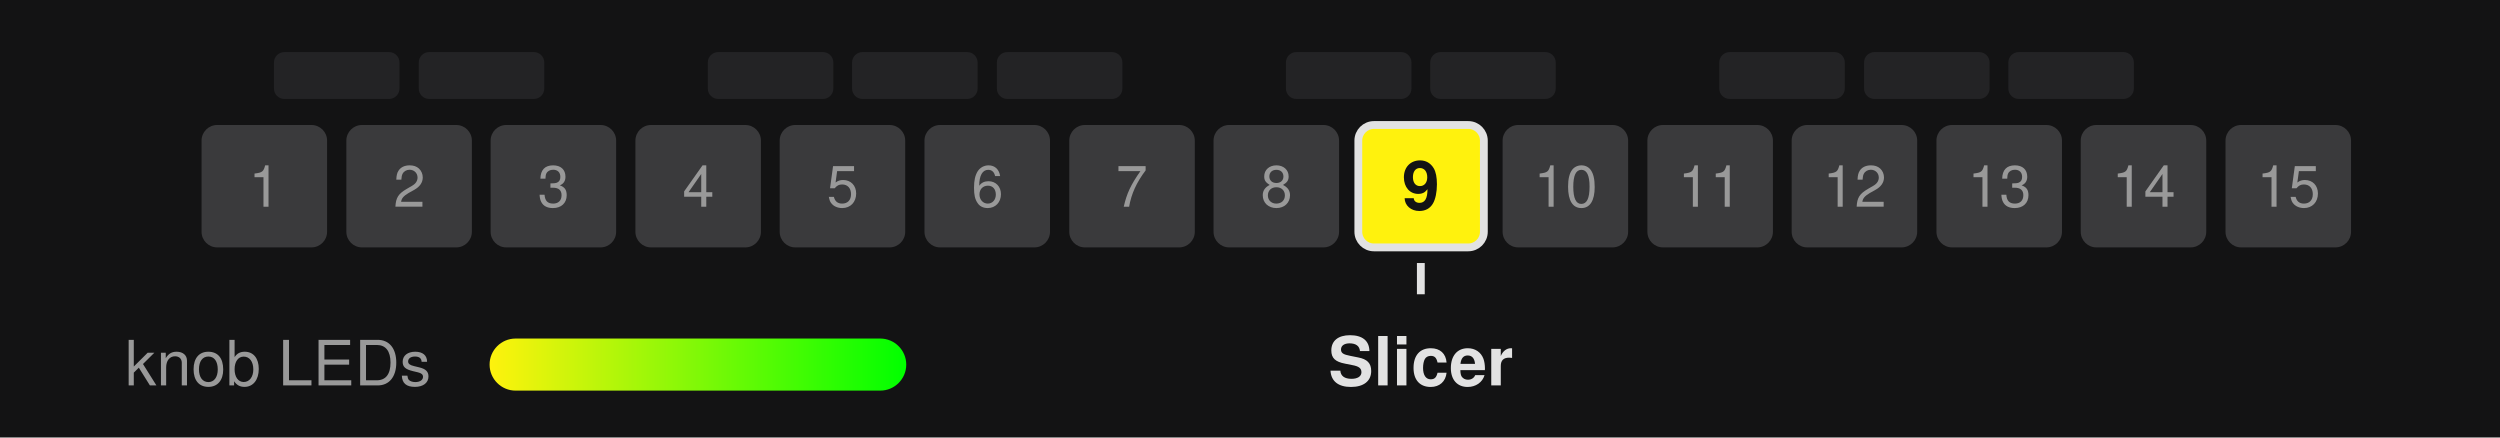
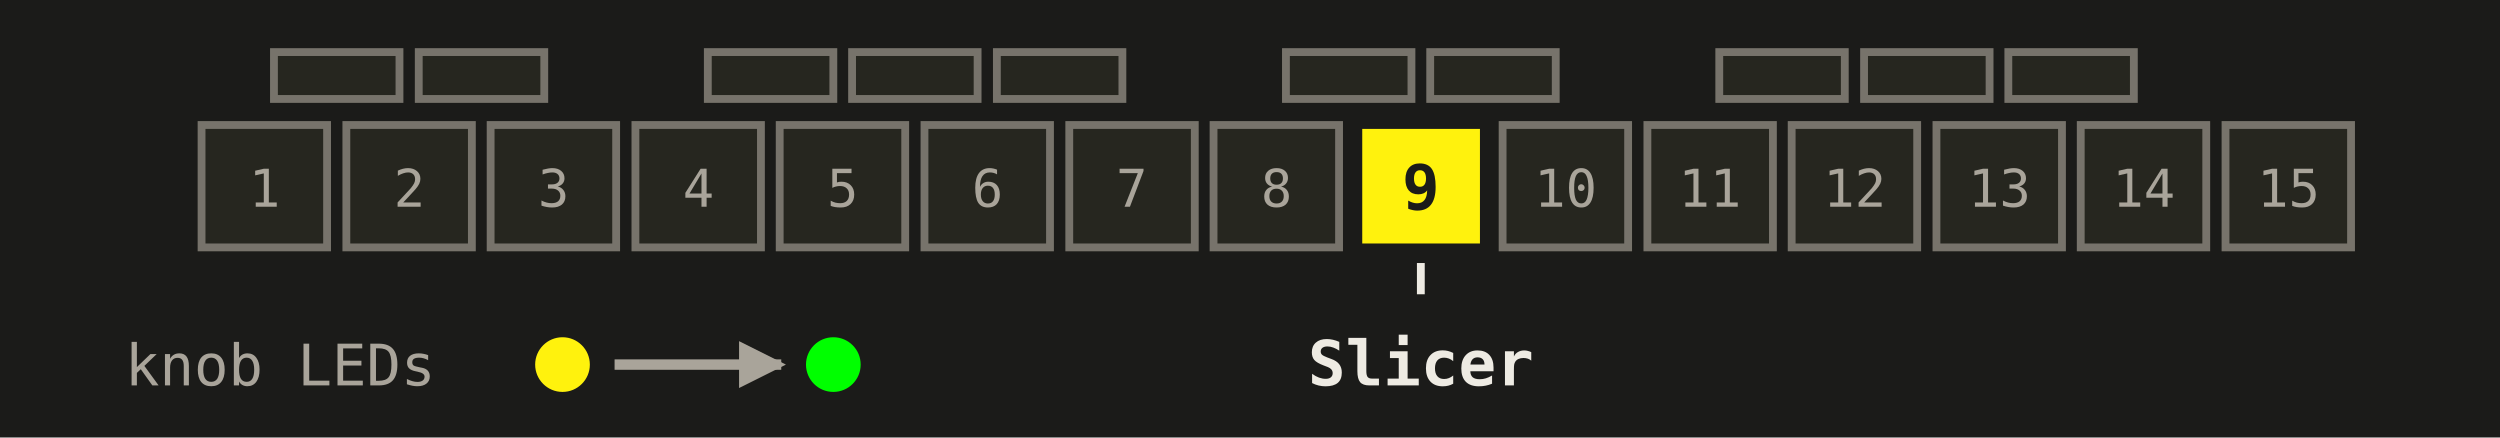
<svg xmlns="http://www.w3.org/2000/svg" viewBox="0 0 480 84" width="480" height="84" role="img" aria-labelledby="title desc">
-   <style>svg{font-size:13px}text{font-family:'Hanken Grotesk', Helvetica, Arial, sans-serif;fill:#e2e2e2;text-anchor:middle}.as{text-anchor:start}.ae{text-anchor:end}.m{fill:#999999}.gt{fill:#131314}.b{fill:none;stroke:#e2e2e2;stroke-width:1.5}.ba{fill:none;stroke:#c4708a;stroke-width:2}.la{fill:none;stroke:#c4708a;stroke-width:2.5}.ls{fill:none;stroke:#e2e2e2;stroke-width:1.5}.lc{fill:none;stroke:#999999;stroke-width:1.5;stroke-dasharray:5 4}.da{fill:#c4708a}.ds{fill:#e2e2e2}.sw{stroke:#c4708a;stroke-width:2.5;stroke-linecap:round}.g{fill:#c4708a}.wk{fill:#e2e2e2;stroke:#131314;stroke-width:1}.dk{fill:#39393a;stroke:#e2e2e2;stroke-width:1.2}.sk{fill:#c4708a;stroke:#e2e2e2;stroke-width:1.2}.led{fill:none;stroke:#999999;stroke-width:1}</style>
+   <style>svg{font-size:12px}text{font-family:'IBM Plex Mono', ui-monospace, Menlo, monospace;fill:#EEEBE3;text-anchor:middle}.as{text-anchor:start}.ae{text-anchor:end}.m{fill:#A9A49A}.gt{fill:#1B1B19}.b{fill:none;stroke:#A9A49A;stroke-width:1.5}.bx{fill:none;stroke:#A9A49A;stroke-width:2}.ba{fill:#26261F;stroke:#EEEBE3;stroke-width:2}.la{fill:none;stroke:#EEEBE3;stroke-width:2}.ls{fill:none;stroke:#A9A49A;stroke-width:2}.lc{fill:none;stroke:#77736B;stroke-width:1.5;stroke-dasharray:5 4}.da{fill:#EEEBE3}.ds{fill:#A9A49A}.sw{stroke:#EEEBE3;stroke-width:2}.g{fill:#EEEBE3}.j{fill:#A9A49A}.wk{fill:#EEEBE3;stroke:#1B1B19;stroke-width:1.5}.dk{fill:#26261F;stroke:#A9A49A;stroke-width:1.5}.sk{fill:#A9A49A;stroke:#1B1B19;stroke-width:1.5}.led{fill:none;stroke:#A9A49A;stroke-width:1.5}</style>
  <defs>
    <marker id="ma" viewBox="0 0 10 10" refX="9" refY="5" markerWidth="9" markerHeight="9" markerUnits="userSpaceOnUse" orient="auto">
-       <path d="M0,0L10,5L0,10z" fill="#c4708a" />
+       <path d="M0,0L10,5L0,10z" fill="#EEEBE3" />
    </marker>
    <marker id="ms" viewBox="0 0 10 10" refX="9" refY="5" markerWidth="9" markerHeight="9" markerUnits="userSpaceOnUse" orient="auto">
-       <path d="M0,0L10,5L0,10z" fill="#e2e2e2" />
+       <path d="M0,0L10,5L0,10z" fill="#A9A49A" />
    </marker>
    <marker id="mc" viewBox="0 0 10 10" refX="9" refY="5" markerWidth="9" markerHeight="9" markerUnits="userSpaceOnUse" orient="auto">
-       <path d="M0,0L10,5L0,10z" fill="#999999" />
+       <path d="M0,0L10,5L0,10z" fill="#77736B" />
    </marker>
-     <linearGradient id="k9">
-       <stop offset="0" stop-color="#fff20d" />
-       <stop offset="1" stop-color="#00ff00" />
-     </linearGradient>
  </defs>
-   <rect width="480" height="84" fill="#131314" />
-   <rect x="52.6" y="10" width="24.1" height="9" rx="2" fill="#232325" />
-   <rect x="80.4" y="10" width="24.1" height="9" rx="2" fill="#232325" />
-   <rect x="135.9" y="10" width="24.1" height="9" rx="2" fill="#232325" />
-   <rect x="163.6" y="10" width="24.1" height="9" rx="2" fill="#232325" />
-   <rect x="191.4" y="10" width="24.1" height="9" rx="2" fill="#232325" />
-   <rect x="246.9" y="10" width="24.1" height="9" rx="2" fill="#232325" />
-   <rect x="274.6" y="10" width="24.1" height="9" rx="2" fill="#232325" />
-   <rect x="330.1" y="10" width="24.1" height="9" rx="2" fill="#232325" />
-   <rect x="357.9" y="10" width="24.1" height="9" rx="2" fill="#232325" />
-   <rect x="385.6" y="10" width="24.1" height="9" rx="2" fill="#232325" />
-   <rect x="38.7" y="24" width="24.1" height="23.5" rx="3" fill="#3a3a3c" />
-   <text x="50.8" y="39.7" font-size="11" style="fill:#999999">1</text>
-   <rect x="66.5" y="24" width="24.1" height="23.5" rx="3" fill="#3a3a3c" />
-   <text x="78.6" y="39.7" font-size="11" style="fill:#999999">2</text>
-   <rect x="94.2" y="24" width="24.1" height="23.5" rx="3" fill="#3a3a3c" />
-   <text x="106.3" y="39.7" font-size="11" style="fill:#999999">3</text>
-   <rect x="122" y="24" width="24.1" height="23.5" rx="3" fill="#3a3a3c" />
-   <text x="134.1" y="39.7" font-size="11" style="fill:#999999">4</text>
-   <rect x="149.7" y="24" width="24.1" height="23.5" rx="3" fill="#3a3a3c" />
-   <text x="161.8" y="39.7" font-size="11" style="fill:#999999">5</text>
-   <rect x="177.5" y="24" width="24.1" height="23.5" rx="3" fill="#3a3a3c" />
-   <text x="189.6" y="39.7" font-size="11" style="fill:#999999">6</text>
-   <rect x="205.3" y="24" width="24.1" height="23.5" rx="3" fill="#3a3a3c" />
-   <text x="217.3" y="39.7" font-size="11" style="fill:#999999">7</text>
-   <rect x="233" y="24" width="24.1" height="23.5" rx="3" fill="#3a3a3c" />
-   <text x="245.1" y="39.7" font-size="11" style="fill:#999999">8</text>
-   <rect x="260.8" y="24" width="24.1" height="23.5" rx="3" fill="#fff20d" stroke="#e2e2e2" stroke-width="1.5" />
-   <text x="272.8" y="40.2" font-size="13" font-weight="bold" style="fill:#131314">9</text>
-   <rect x="288.5" y="24" width="24.1" height="23.5" rx="3" fill="#3a3a3c" />
-   <text x="300.6" y="39.7" font-size="11" style="fill:#999999">10</text>
-   <rect x="316.3" y="24" width="24.1" height="23.5" rx="3" fill="#3a3a3c" />
-   <text x="328.3" y="39.7" font-size="11" style="fill:#999999">11</text>
-   <rect x="344" y="24" width="24.1" height="23.5" rx="3" fill="#3a3a3c" />
-   <text x="356.1" y="39.7" font-size="11" style="fill:#999999">12</text>
-   <rect x="371.8" y="24" width="24.1" height="23.5" rx="3" fill="#3a3a3c" />
-   <text x="383.9" y="39.7" font-size="11" style="fill:#999999">13</text>
-   <rect x="399.5" y="24" width="24.1" height="23.5" rx="3" fill="#3a3a3c" />
-   <text x="411.6" y="39.7" font-size="11" style="fill:#999999">14</text>
-   <rect x="427.3" y="24" width="24.1" height="23.5" rx="3" fill="#3a3a3c" />
-   <text x="439.4" y="39.7" font-size="11" style="fill:#999999">15</text>
-   <text x="272.8" y="74" class="t" font-weight="bold">Slicer</text>
-   <path d="M272.8,50.5v6" stroke="#e2e2e2" stroke-width="1.5" />
-   <text x="24" y="74" class="m as" font-size="12">knob LEDs</text>
-   <rect x="94" y="65" width="80" height="10" rx="5" fill="url(#k9)" />
+   <rect width="480" height="84" fill="#1B1B19" />
+   <rect x="52.6" y="10" width="24.1" height="9" fill="#26261F" stroke="#77736B" stroke-width="1.5" />
+   <rect x="80.4" y="10" width="24.1" height="9" fill="#26261F" stroke="#77736B" stroke-width="1.5" />
+   <rect x="135.9" y="10" width="24.1" height="9" fill="#26261F" stroke="#77736B" stroke-width="1.5" />
+   <rect x="163.6" y="10" width="24.1" height="9" fill="#26261F" stroke="#77736B" stroke-width="1.5" />
+   <rect x="191.4" y="10" width="24.1" height="9" fill="#26261F" stroke="#77736B" stroke-width="1.5" />
+   <rect x="246.9" y="10" width="24.1" height="9" fill="#26261F" stroke="#77736B" stroke-width="1.5" />
+   <rect x="274.6" y="10" width="24.1" height="9" fill="#26261F" stroke="#77736B" stroke-width="1.5" />
+   <rect x="330.1" y="10" width="24.1" height="9" fill="#26261F" stroke="#77736B" stroke-width="1.5" />
+   <rect x="357.9" y="10" width="24.1" height="9" fill="#26261F" stroke="#77736B" stroke-width="1.5" />
+   <rect x="385.6" y="10" width="24.1" height="9" fill="#26261F" stroke="#77736B" stroke-width="1.5" />
+   <rect x="38.7" y="24" width="24.1" height="23.5" fill="#26261F" stroke="#77736B" stroke-width="1.5" />
+   <text x="50.8" y="39.7" font-size="10" style="fill:#A9A49A">1</text>
+   <rect x="66.5" y="24" width="24.1" height="23.5" fill="#26261F" stroke="#77736B" stroke-width="1.5" />
+   <text x="78.6" y="39.7" font-size="10" style="fill:#A9A49A">2</text>
+   <rect x="94.2" y="24" width="24.1" height="23.5" fill="#26261F" stroke="#77736B" stroke-width="1.5" />
+   <text x="106.3" y="39.7" font-size="10" style="fill:#A9A49A">3</text>
+   <rect x="122" y="24" width="24.1" height="23.5" fill="#26261F" stroke="#77736B" stroke-width="1.5" />
+   <text x="134.1" y="39.7" font-size="10" style="fill:#A9A49A">4</text>
+   <rect x="149.7" y="24" width="24.1" height="23.5" fill="#26261F" stroke="#77736B" stroke-width="1.5" />
+   <text x="161.8" y="39.7" font-size="10" style="fill:#A9A49A">5</text>
+   <rect x="177.5" y="24" width="24.1" height="23.5" fill="#26261F" stroke="#77736B" stroke-width="1.5" />
+   <text x="189.6" y="39.7" font-size="10" style="fill:#A9A49A">6</text>
+   <rect x="205.3" y="24" width="24.1" height="23.5" fill="#26261F" stroke="#77736B" stroke-width="1.5" />
+   <text x="217.3" y="39.7" font-size="10" style="fill:#A9A49A">7</text>
+   <rect x="233" y="24" width="24.1" height="23.5" fill="#26261F" stroke="#77736B" stroke-width="1.5" />
+   <text x="245.1" y="39.7" font-size="10" style="fill:#A9A49A">8</text>
+   <rect x="260.8" y="24" width="24.1" height="23.5" fill="#fff20d" stroke="#1B1B19" stroke-width="1.5" />
+   <text x="272.8" y="40.2" font-size="12" font-weight="600" style="fill:#1B1B19">9</text>
+   <rect x="288.5" y="24" width="24.1" height="23.5" fill="#26261F" stroke="#77736B" stroke-width="1.5" />
+   <text x="300.6" y="39.7" font-size="10" style="fill:#A9A49A">10</text>
+   <rect x="316.3" y="24" width="24.1" height="23.5" fill="#26261F" stroke="#77736B" stroke-width="1.5" />
+   <text x="328.3" y="39.7" font-size="10" style="fill:#A9A49A">11</text>
+   <rect x="344" y="24" width="24.1" height="23.5" fill="#26261F" stroke="#77736B" stroke-width="1.5" />
+   <text x="356.1" y="39.7" font-size="10" style="fill:#A9A49A">12</text>
+   <rect x="371.8" y="24" width="24.1" height="23.5" fill="#26261F" stroke="#77736B" stroke-width="1.5" />
+   <text x="383.9" y="39.7" font-size="10" style="fill:#A9A49A">13</text>
+   <rect x="399.5" y="24" width="24.1" height="23.5" fill="#26261F" stroke="#77736B" stroke-width="1.5" />
+   <text x="411.6" y="39.7" font-size="10" style="fill:#A9A49A">14</text>
+   <rect x="427.3" y="24" width="24.1" height="23.5" fill="#26261F" stroke="#77736B" stroke-width="1.5" />
+   <text x="439.4" y="39.7" font-size="10" style="fill:#A9A49A">15</text>
+   <text x="272.8" y="74" class="t" font-weight="600">Slicer</text>
+   <path d="M272.8,50.5v6" stroke="#EEEBE3" stroke-width="1.5" />
+   <text x="24" y="74" class="m as" font-size="11">knob LEDs</text>
+   <circle cx="108" cy="70" r="6" fill="#fff20d" stroke="#1B1B19" stroke-width="1.5" />
+   <circle cx="160" cy="70" r="6" fill="#00ff00" stroke="#1B1B19" stroke-width="1.5" />
+   <polyline points="118,70 150,70" class="ls" marker-end="url(#ms)" />
</svg>
